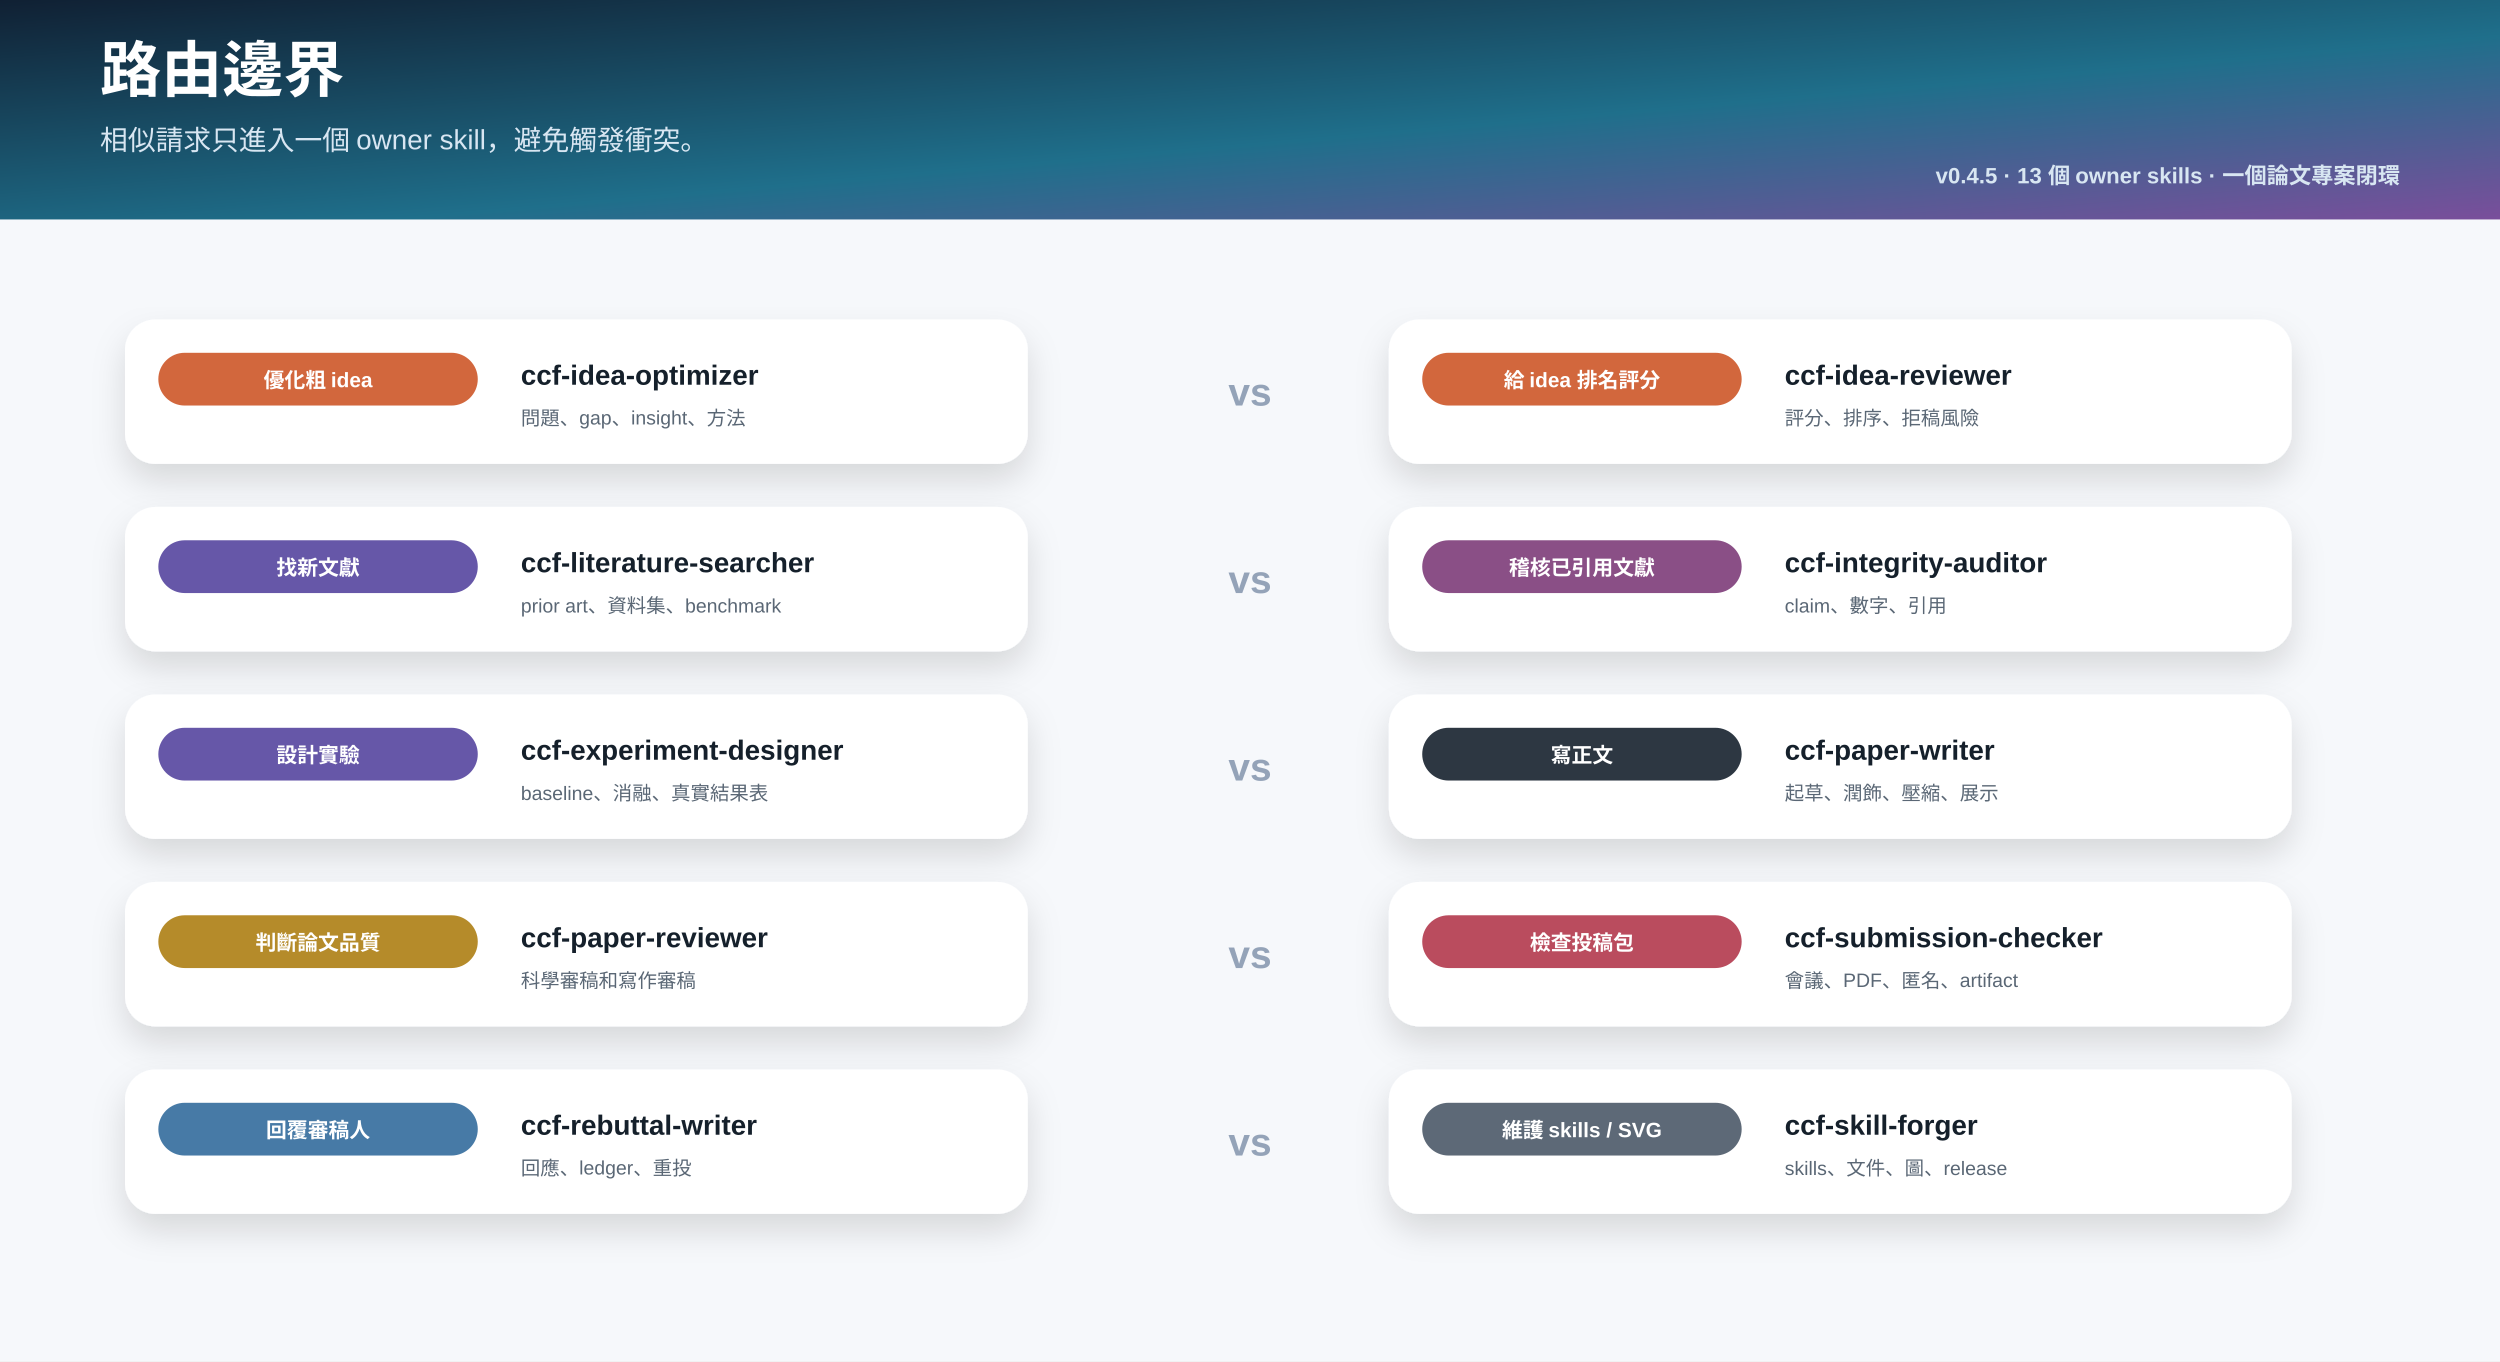
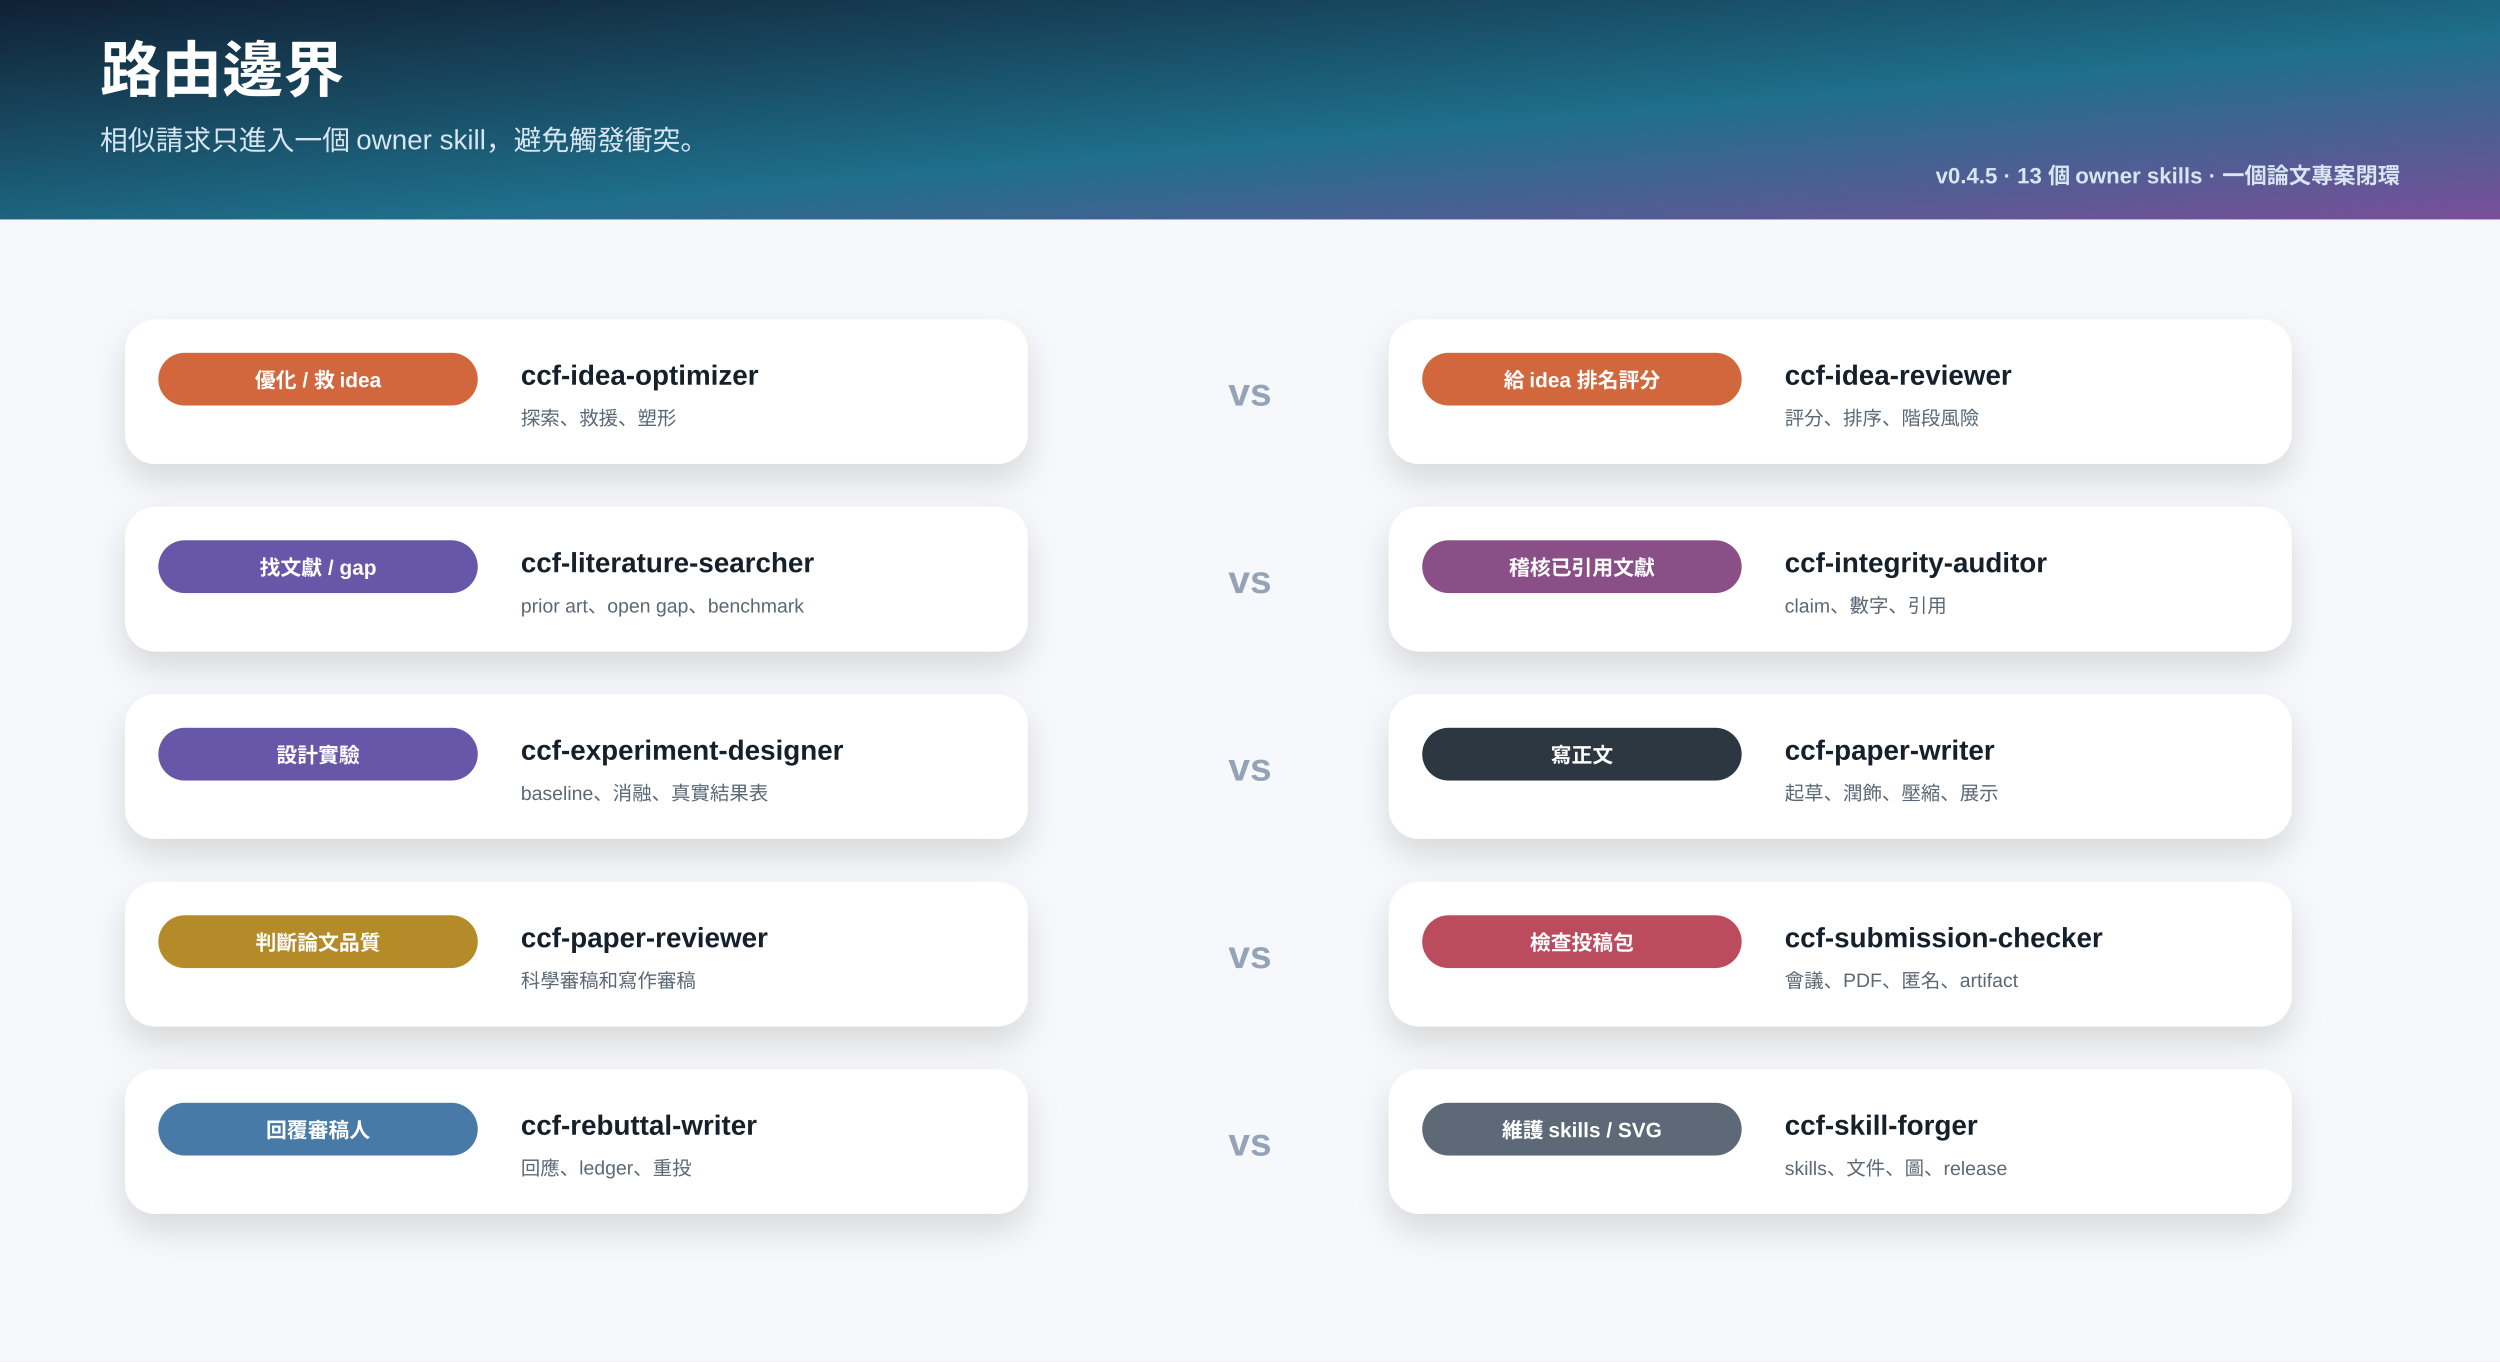
<svg xmlns="http://www.w3.org/2000/svg" width="1800" height="980" viewBox="0 0 1800 980">
  <defs>
    <linearGradient id="header" x1="0" y1="0" x2="1" y2="1">
      <stop offset="0" stop-color="#102033" />
      <stop offset="0.58" stop-color="#1F6F8B" />
      <stop offset="1" stop-color="#7A4E9B" />
    </linearGradient>
    <filter id="shadow" x="-20%" y="-20%" width="140%" height="160%">
      <feDropShadow dx="0" dy="12" stdDeviation="12" flood-color="#0B1826" flood-opacity="0.13" />
    </filter>
    <marker id="arrow" markerWidth="13" markerHeight="13" refX="11" refY="6.5" orient="auto">
      <path d="M2,2 L11,6.5 L2,11 Z" fill="#7B8794" />
    </marker>
  </defs>
  <style>text{font-family:Microsoft JhengHei, Segoe UI, Arial, sans-serif;dominant-baseline:auto} .mono{font-family:Consolas,Menlo,monospace}</style>
  <rect x="0" y="0" width="1800" height="980" rx="0" fill="#F6F8FB" stroke="none" stroke-width="2" />
  <rect x="0" y="0" width="1800" height="158" rx="0" fill="url(#header)" stroke="none" stroke-width="2" />
  <text x="72" y="66" font-size="44" font-weight="850" fill="#FFFFFF" text-anchor="start">路由邊界</text>
  <text x="72" y="108" font-size="20" font-weight="500" fill="#D8E6F2" text-anchor="start">相似請求只進入一個 owner skill，避免觸發衝突。</text>
  <text x="1728" y="132" font-size="16" font-weight="650" fill="#D8E6F2" text-anchor="end">v0.4.5 · 13 個 owner skills · 一個論文專案閉環</text>
  <rect x="90" y="230" width="650" height="104" rx="22" fill="#FFFFFF" stroke="none" stroke-width="2" filter="url(#shadow)" />
  <rect x="114" y="254" width="230" height="38" rx="19" fill="#D2673D" stroke="none" stroke-width="2" />
-   <text x="229" y="279" font-size="15" font-weight="760" fill="#FFFFFF" text-anchor="middle">優化粗 idea</text>
+   <text x="229" y="279" font-size="15" font-weight="760" fill="#FFFFFF" text-anchor="middle">優化 / 救 idea</text>
  <text x="375" y="277" font-size="20" font-weight="820" fill="#15202B" text-anchor="start">ccf-idea-optimizer</text>
-   <text x="375" y="306" font-size="14" font-weight="520" fill="#5A6775" text-anchor="start">問題、gap、insight、方法</text>
+   <text x="375" y="306" font-size="14" font-weight="520" fill="#5A6775" text-anchor="start">探索、救援、塑形</text>
  <rect x="1000" y="230" width="650" height="104" rx="22" fill="#FFFFFF" stroke="none" stroke-width="2" filter="url(#shadow)" />
  <rect x="1024" y="254" width="230" height="38" rx="19" fill="#D2673D" stroke="none" stroke-width="2" />
  <text x="1139" y="279" font-size="15" font-weight="760" fill="#FFFFFF" text-anchor="middle">給 idea 排名評分</text>
  <text x="1285" y="277" font-size="20" font-weight="820" fill="#15202B" text-anchor="start">ccf-idea-reviewer</text>
-   <text x="1285" y="306" font-size="14" font-weight="520" fill="#5A6775" text-anchor="start">評分、排序、拒稿風險</text>
+   <text x="1285" y="306" font-size="14" font-weight="520" fill="#5A6775" text-anchor="start">評分、排序、階段風險</text>
  <text x="900" y="292" font-size="28" font-weight="850" fill="#94A3B8" text-anchor="middle">vs</text>
  <rect x="90" y="365" width="650" height="104" rx="22" fill="#FFFFFF" stroke="none" stroke-width="2" filter="url(#shadow)" />
  <rect x="114" y="389" width="230" height="38" rx="19" fill="#6657A8" stroke="none" stroke-width="2" />
-   <text x="229" y="414" font-size="15" font-weight="760" fill="#FFFFFF" text-anchor="middle">找新文獻</text>
+   <text x="229" y="414" font-size="15" font-weight="760" fill="#FFFFFF" text-anchor="middle">找文獻 / gap</text>
  <text x="375" y="412" font-size="20" font-weight="820" fill="#15202B" text-anchor="start">ccf-literature-searcher</text>
-   <text x="375" y="441" font-size="14" font-weight="520" fill="#5A6775" text-anchor="start">prior art、資料集、benchmark</text>
+   <text x="375" y="441" font-size="14" font-weight="520" fill="#5A6775" text-anchor="start">prior art、open gap、benchmark</text>
  <rect x="1000" y="365" width="650" height="104" rx="22" fill="#FFFFFF" stroke="none" stroke-width="2" filter="url(#shadow)" />
  <rect x="1024" y="389" width="230" height="38" rx="19" fill="#8A4F86" stroke="none" stroke-width="2" />
  <text x="1139" y="414" font-size="15" font-weight="760" fill="#FFFFFF" text-anchor="middle">稽核已引用文獻</text>
  <text x="1285" y="412" font-size="20" font-weight="820" fill="#15202B" text-anchor="start">ccf-integrity-auditor</text>
  <text x="1285" y="441" font-size="14" font-weight="520" fill="#5A6775" text-anchor="start">claim、數字、引用</text>
  <text x="900" y="427" font-size="28" font-weight="850" fill="#94A3B8" text-anchor="middle">vs</text>
  <rect x="90" y="500" width="650" height="104" rx="22" fill="#FFFFFF" stroke="none" stroke-width="2" filter="url(#shadow)" />
  <rect x="114" y="524" width="230" height="38" rx="19" fill="#6657A8" stroke="none" stroke-width="2" />
  <text x="229" y="549" font-size="15" font-weight="760" fill="#FFFFFF" text-anchor="middle">設計實驗</text>
  <text x="375" y="547" font-size="20" font-weight="820" fill="#15202B" text-anchor="start">ccf-experiment-designer</text>
  <text x="375" y="576" font-size="14" font-weight="520" fill="#5A6775" text-anchor="start">baseline、消融、真實結果表</text>
  <rect x="1000" y="500" width="650" height="104" rx="22" fill="#FFFFFF" stroke="none" stroke-width="2" filter="url(#shadow)" />
  <rect x="1024" y="524" width="230" height="38" rx="19" fill="#2D3742" stroke="none" stroke-width="2" />
  <text x="1139" y="549" font-size="15" font-weight="760" fill="#FFFFFF" text-anchor="middle">寫正文</text>
  <text x="1285" y="547" font-size="20" font-weight="820" fill="#15202B" text-anchor="start">ccf-paper-writer</text>
  <text x="1285" y="576" font-size="14" font-weight="520" fill="#5A6775" text-anchor="start">起草、潤飾、壓縮、展示</text>
  <text x="900" y="562" font-size="28" font-weight="850" fill="#94A3B8" text-anchor="middle">vs</text>
  <rect x="90" y="635" width="650" height="104" rx="22" fill="#FFFFFF" stroke="none" stroke-width="2" filter="url(#shadow)" />
  <rect x="114" y="659" width="230" height="38" rx="19" fill="#B58B2A" stroke="none" stroke-width="2" />
  <text x="229" y="684" font-size="15" font-weight="760" fill="#FFFFFF" text-anchor="middle">判斷論文品質</text>
  <text x="375" y="682" font-size="20" font-weight="820" fill="#15202B" text-anchor="start">ccf-paper-reviewer</text>
  <text x="375" y="711" font-size="14" font-weight="520" fill="#5A6775" text-anchor="start">科學審稿和寫作審稿</text>
  <rect x="1000" y="635" width="650" height="104" rx="22" fill="#FFFFFF" stroke="none" stroke-width="2" filter="url(#shadow)" />
  <rect x="1024" y="659" width="230" height="38" rx="19" fill="#BA4C5E" stroke="none" stroke-width="2" />
  <text x="1139" y="684" font-size="15" font-weight="760" fill="#FFFFFF" text-anchor="middle">檢查投稿包</text>
  <text x="1285" y="682" font-size="20" font-weight="820" fill="#15202B" text-anchor="start">ccf-submission-checker</text>
  <text x="1285" y="711" font-size="14" font-weight="520" fill="#5A6775" text-anchor="start">會議、PDF、匿名、artifact</text>
  <text x="900" y="697" font-size="28" font-weight="850" fill="#94A3B8" text-anchor="middle">vs</text>
  <rect x="90" y="770" width="650" height="104" rx="22" fill="#FFFFFF" stroke="none" stroke-width="2" filter="url(#shadow)" />
  <rect x="114" y="794" width="230" height="38" rx="19" fill="#477AA6" stroke="none" stroke-width="2" />
  <text x="229" y="819" font-size="15" font-weight="760" fill="#FFFFFF" text-anchor="middle">回覆審稿人</text>
  <text x="375" y="817" font-size="20" font-weight="820" fill="#15202B" text-anchor="start">ccf-rebuttal-writer</text>
  <text x="375" y="846" font-size="14" font-weight="520" fill="#5A6775" text-anchor="start">回應、ledger、重投</text>
  <rect x="1000" y="770" width="650" height="104" rx="22" fill="#FFFFFF" stroke="none" stroke-width="2" filter="url(#shadow)" />
  <rect x="1024" y="794" width="230" height="38" rx="19" fill="#5D6977" stroke="none" stroke-width="2" />
  <text x="1139" y="819" font-size="15" font-weight="760" fill="#FFFFFF" text-anchor="middle">維護 skills / SVG</text>
  <text x="1285" y="817" font-size="20" font-weight="820" fill="#15202B" text-anchor="start">ccf-skill-forger</text>
  <text x="1285" y="846" font-size="14" font-weight="520" fill="#5A6775" text-anchor="start">skills、文件、圖、release</text>
  <text x="900" y="832" font-size="28" font-weight="850" fill="#94A3B8" text-anchor="middle">vs</text>
</svg>
